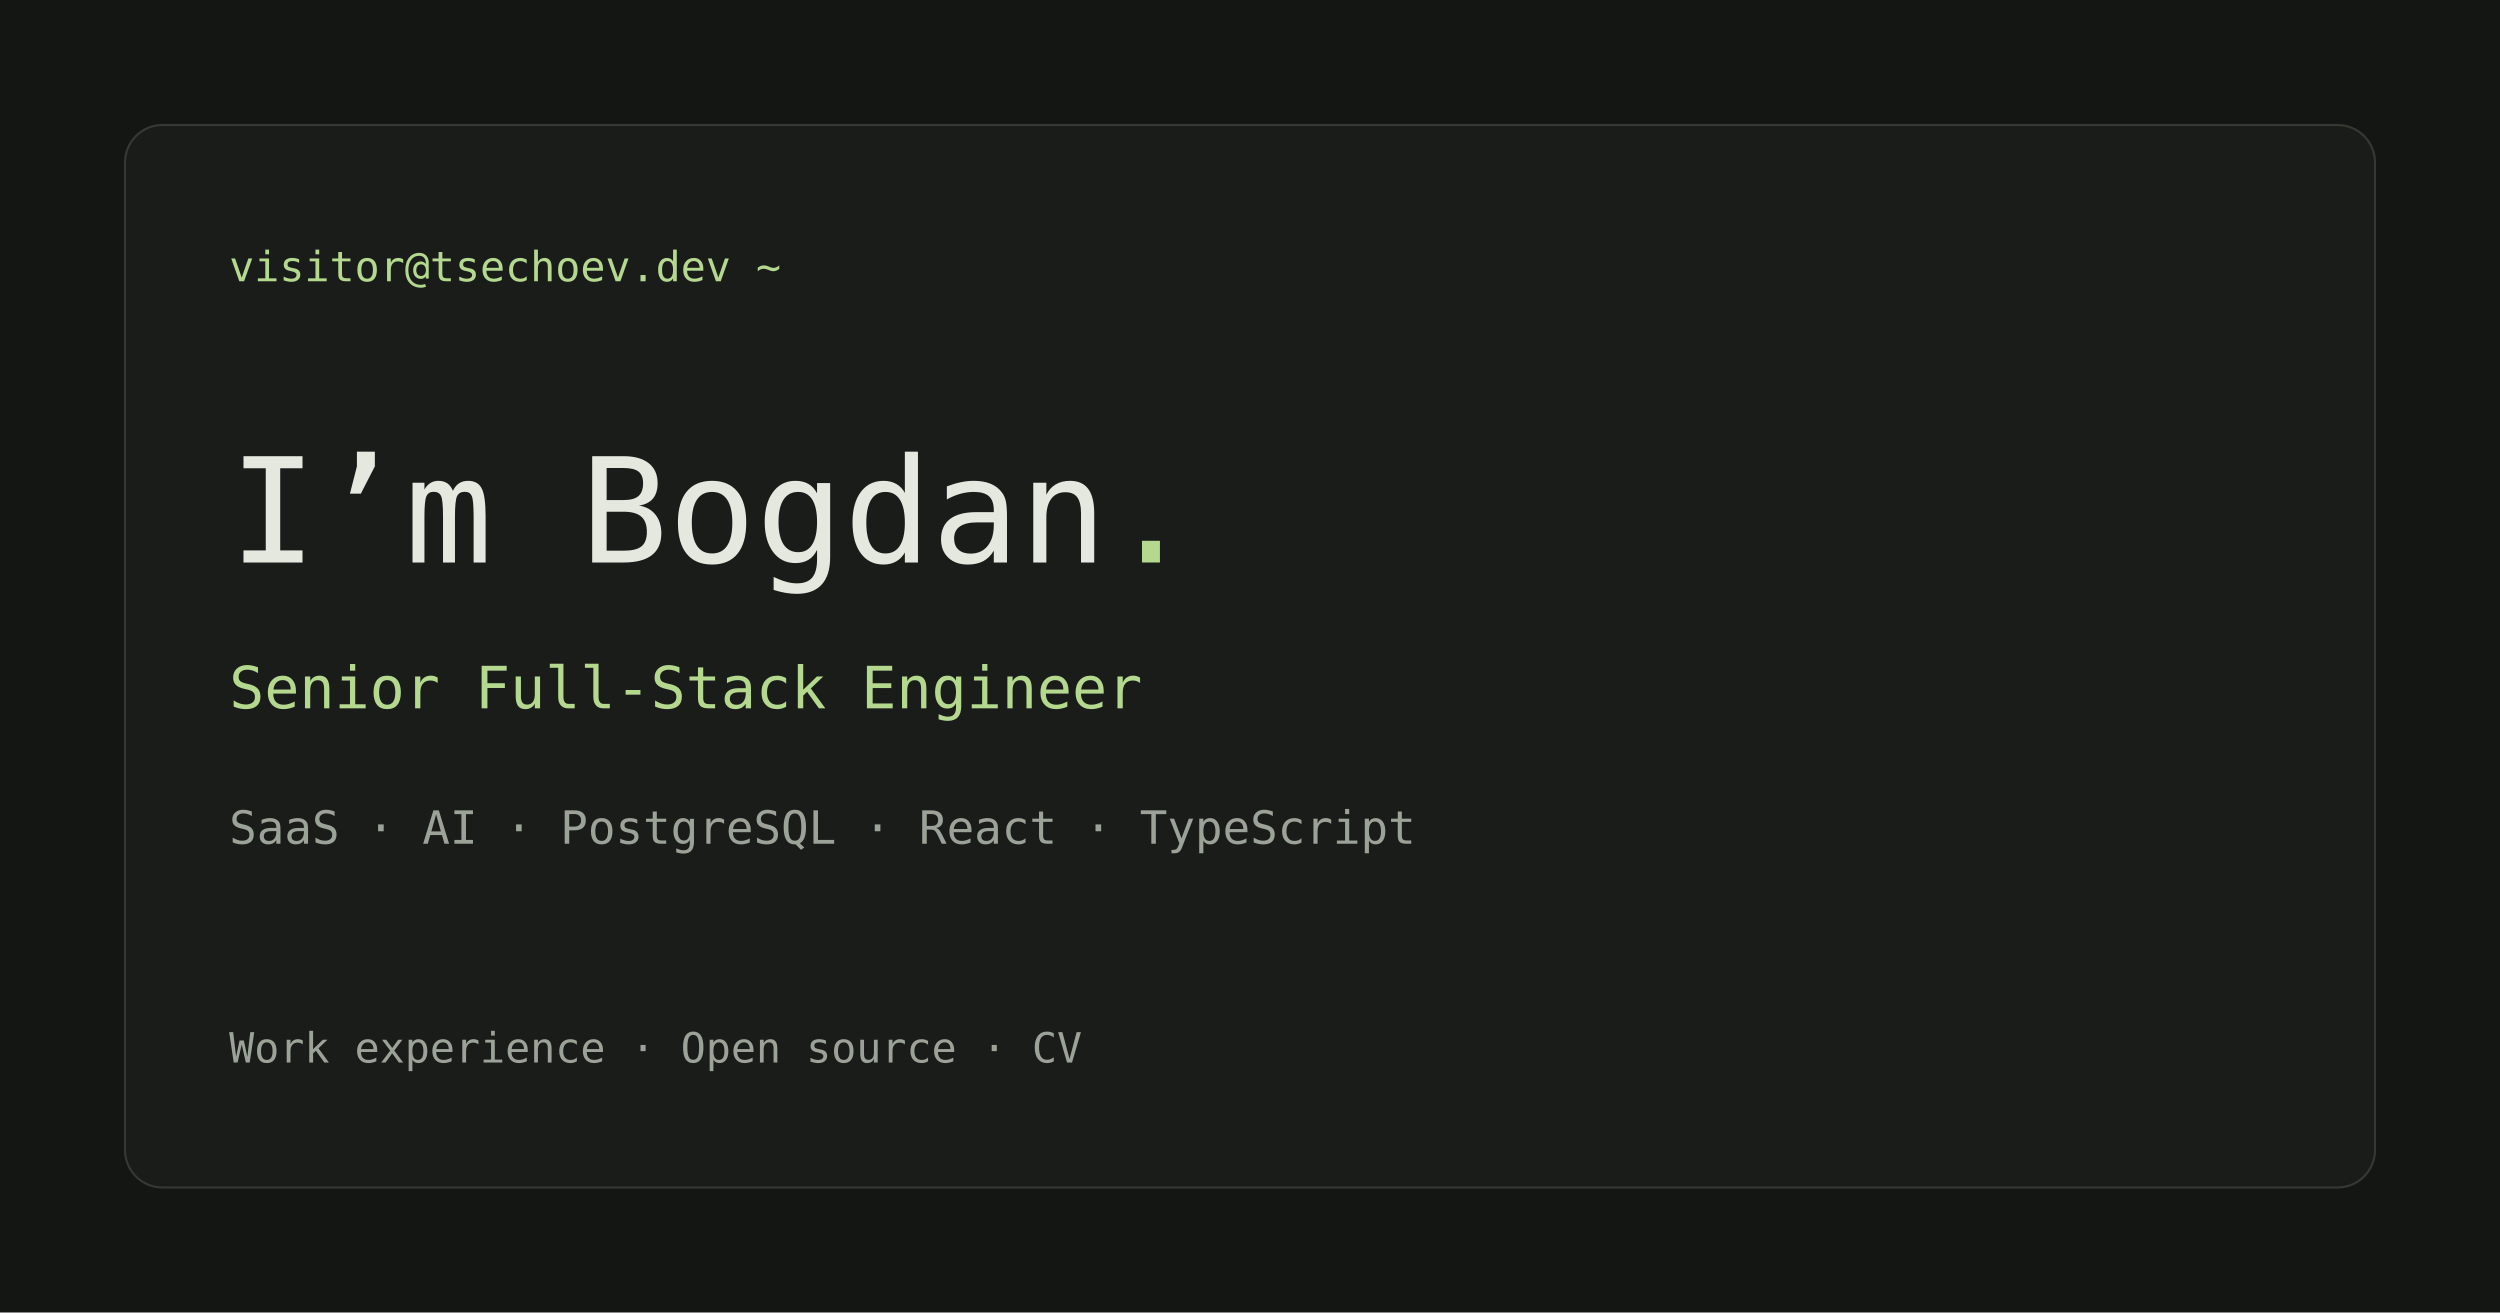
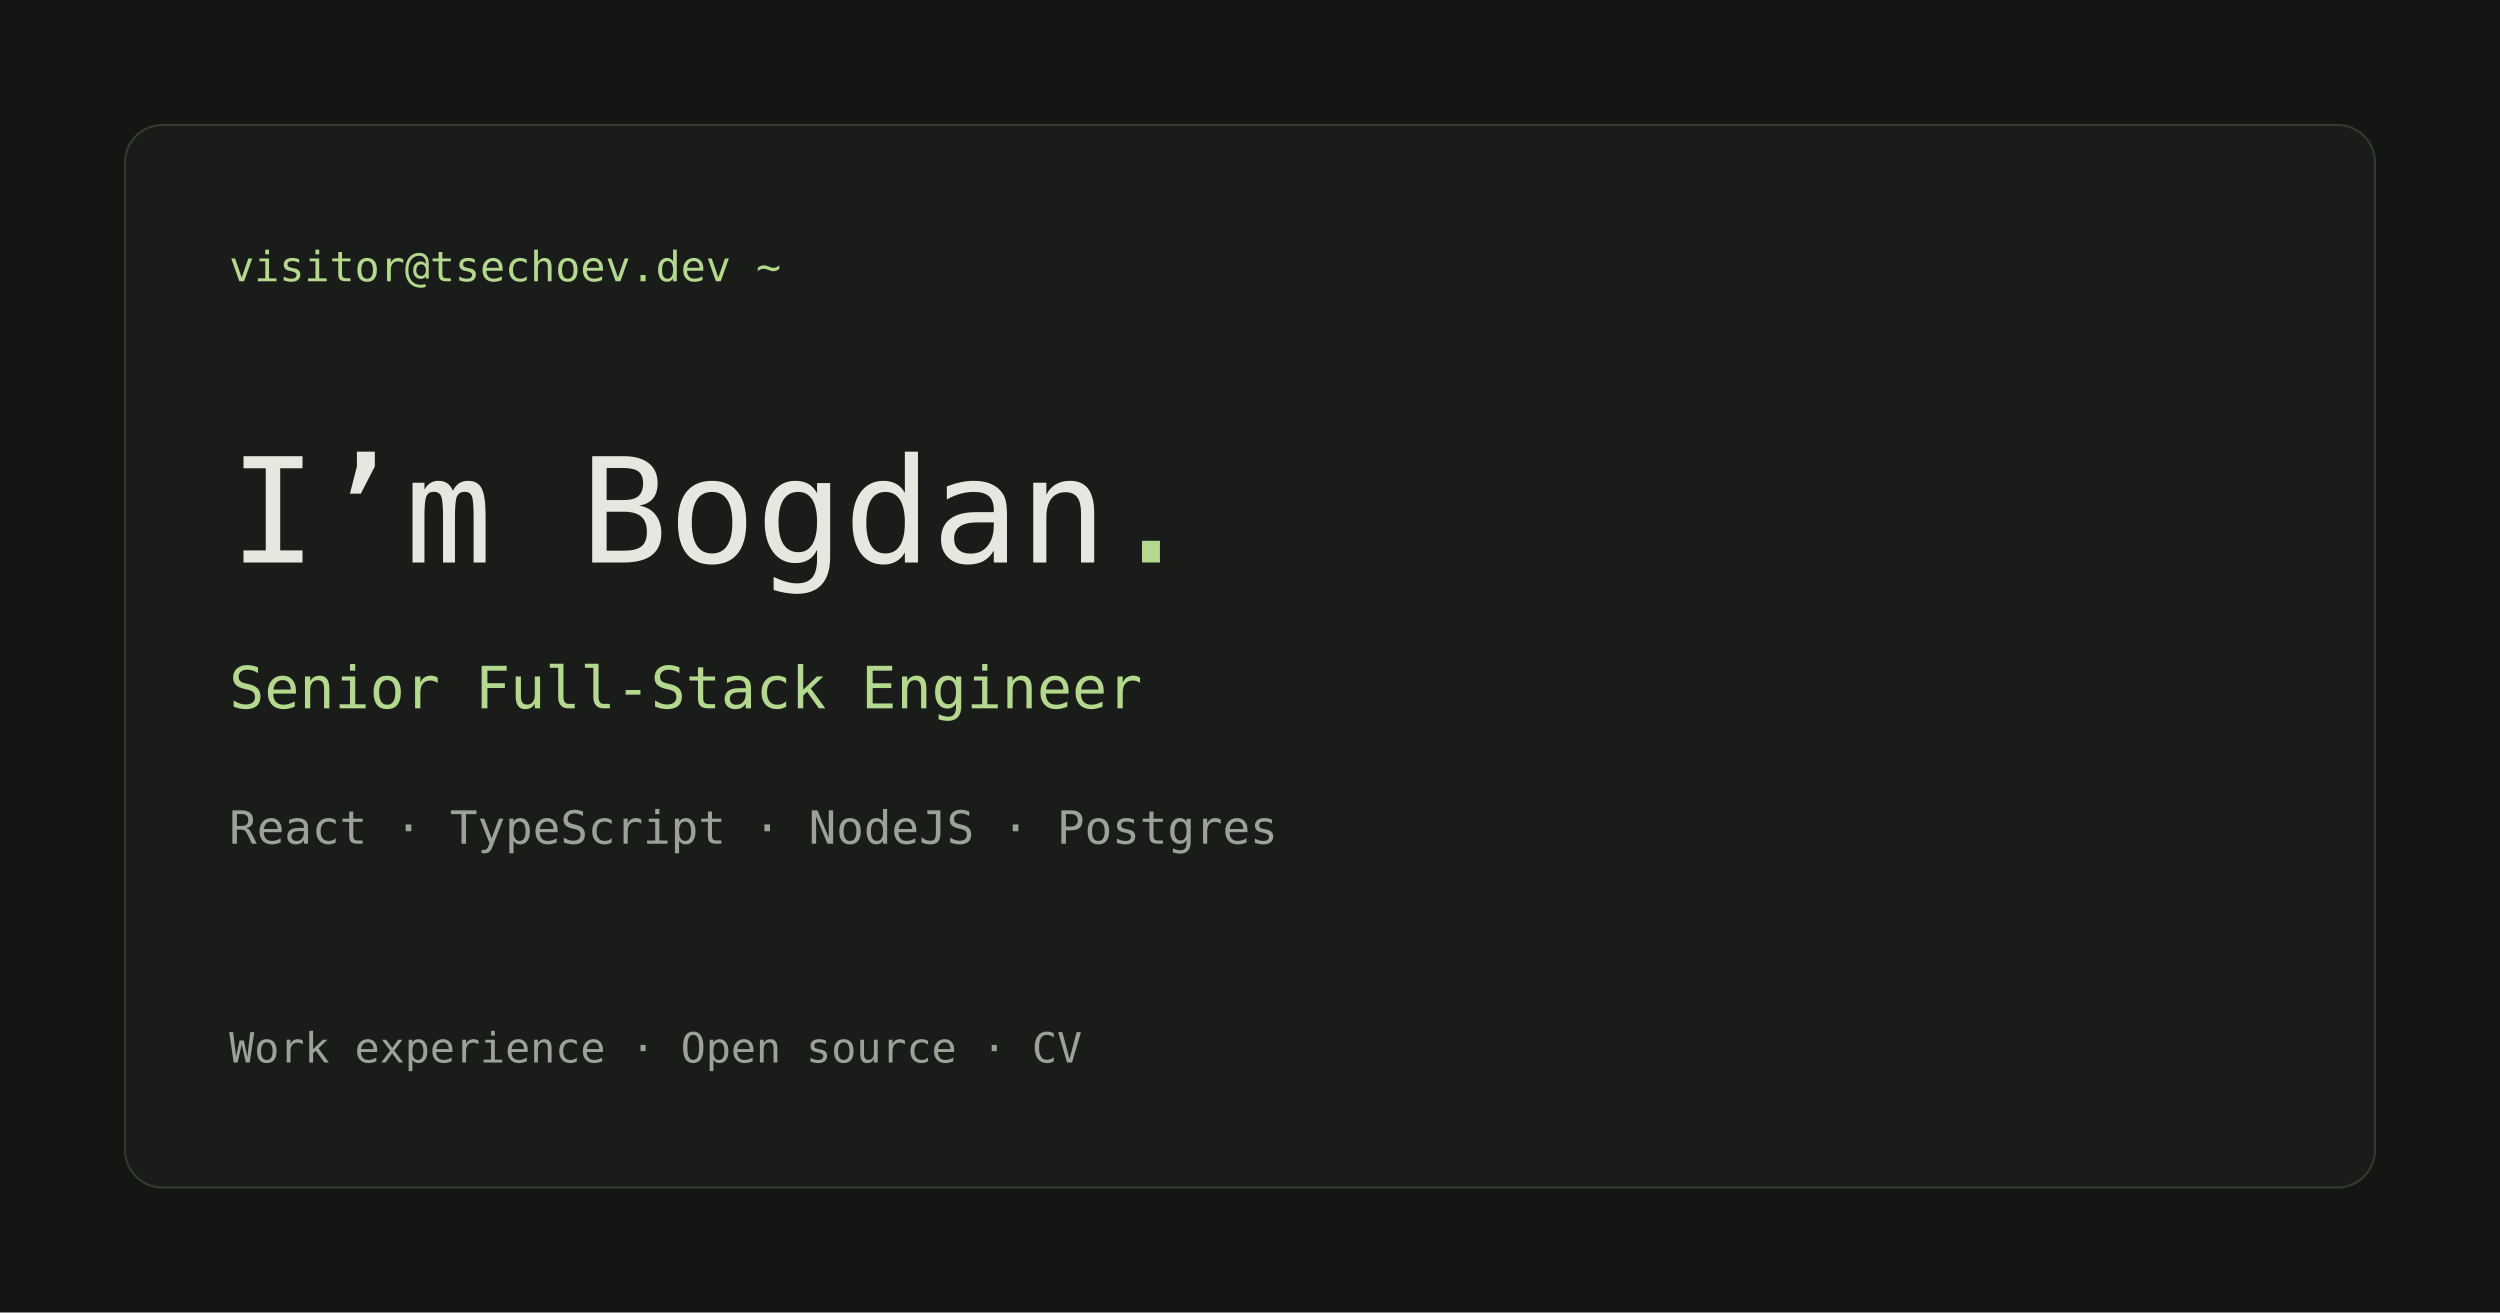
<svg xmlns="http://www.w3.org/2000/svg" width="1200" height="630" viewBox="0 0 1200 630">
  <rect width="1200" height="630" fill="#141614" />
  <rect x="60" y="60" width="1080" height="510" rx="18" fill="#1a1c1a" stroke="#343a31" />
  <g font-family="monospace">
    <text x="110" y="135" font-size="20" fill="#b3d88e">visitor@tsechoev.dev ~</text>
    <text x="110" y="270" font-size="70" fill="#e5e8df">I’m Bogdan<tspan fill="#b3d88e">.</tspan>
    </text>
    <text x="110" y="340" font-size="28" fill="#b3d88e">Senior Full-Stack Engineer</text>
-     <text x="110" y="405" font-size="22" fill="#9ba297">SaaS · AI · PostgreSQL · React · TypeScript</text>
+     <text x="110" y="405" font-size="22" fill="#9ba297">React · TypeScript · NodeJS · Postgres</text>
    <text x="110" y="510" font-size="20" fill="#9ba297">Work experience · Open source · CV</text>
  </g>
</svg>
